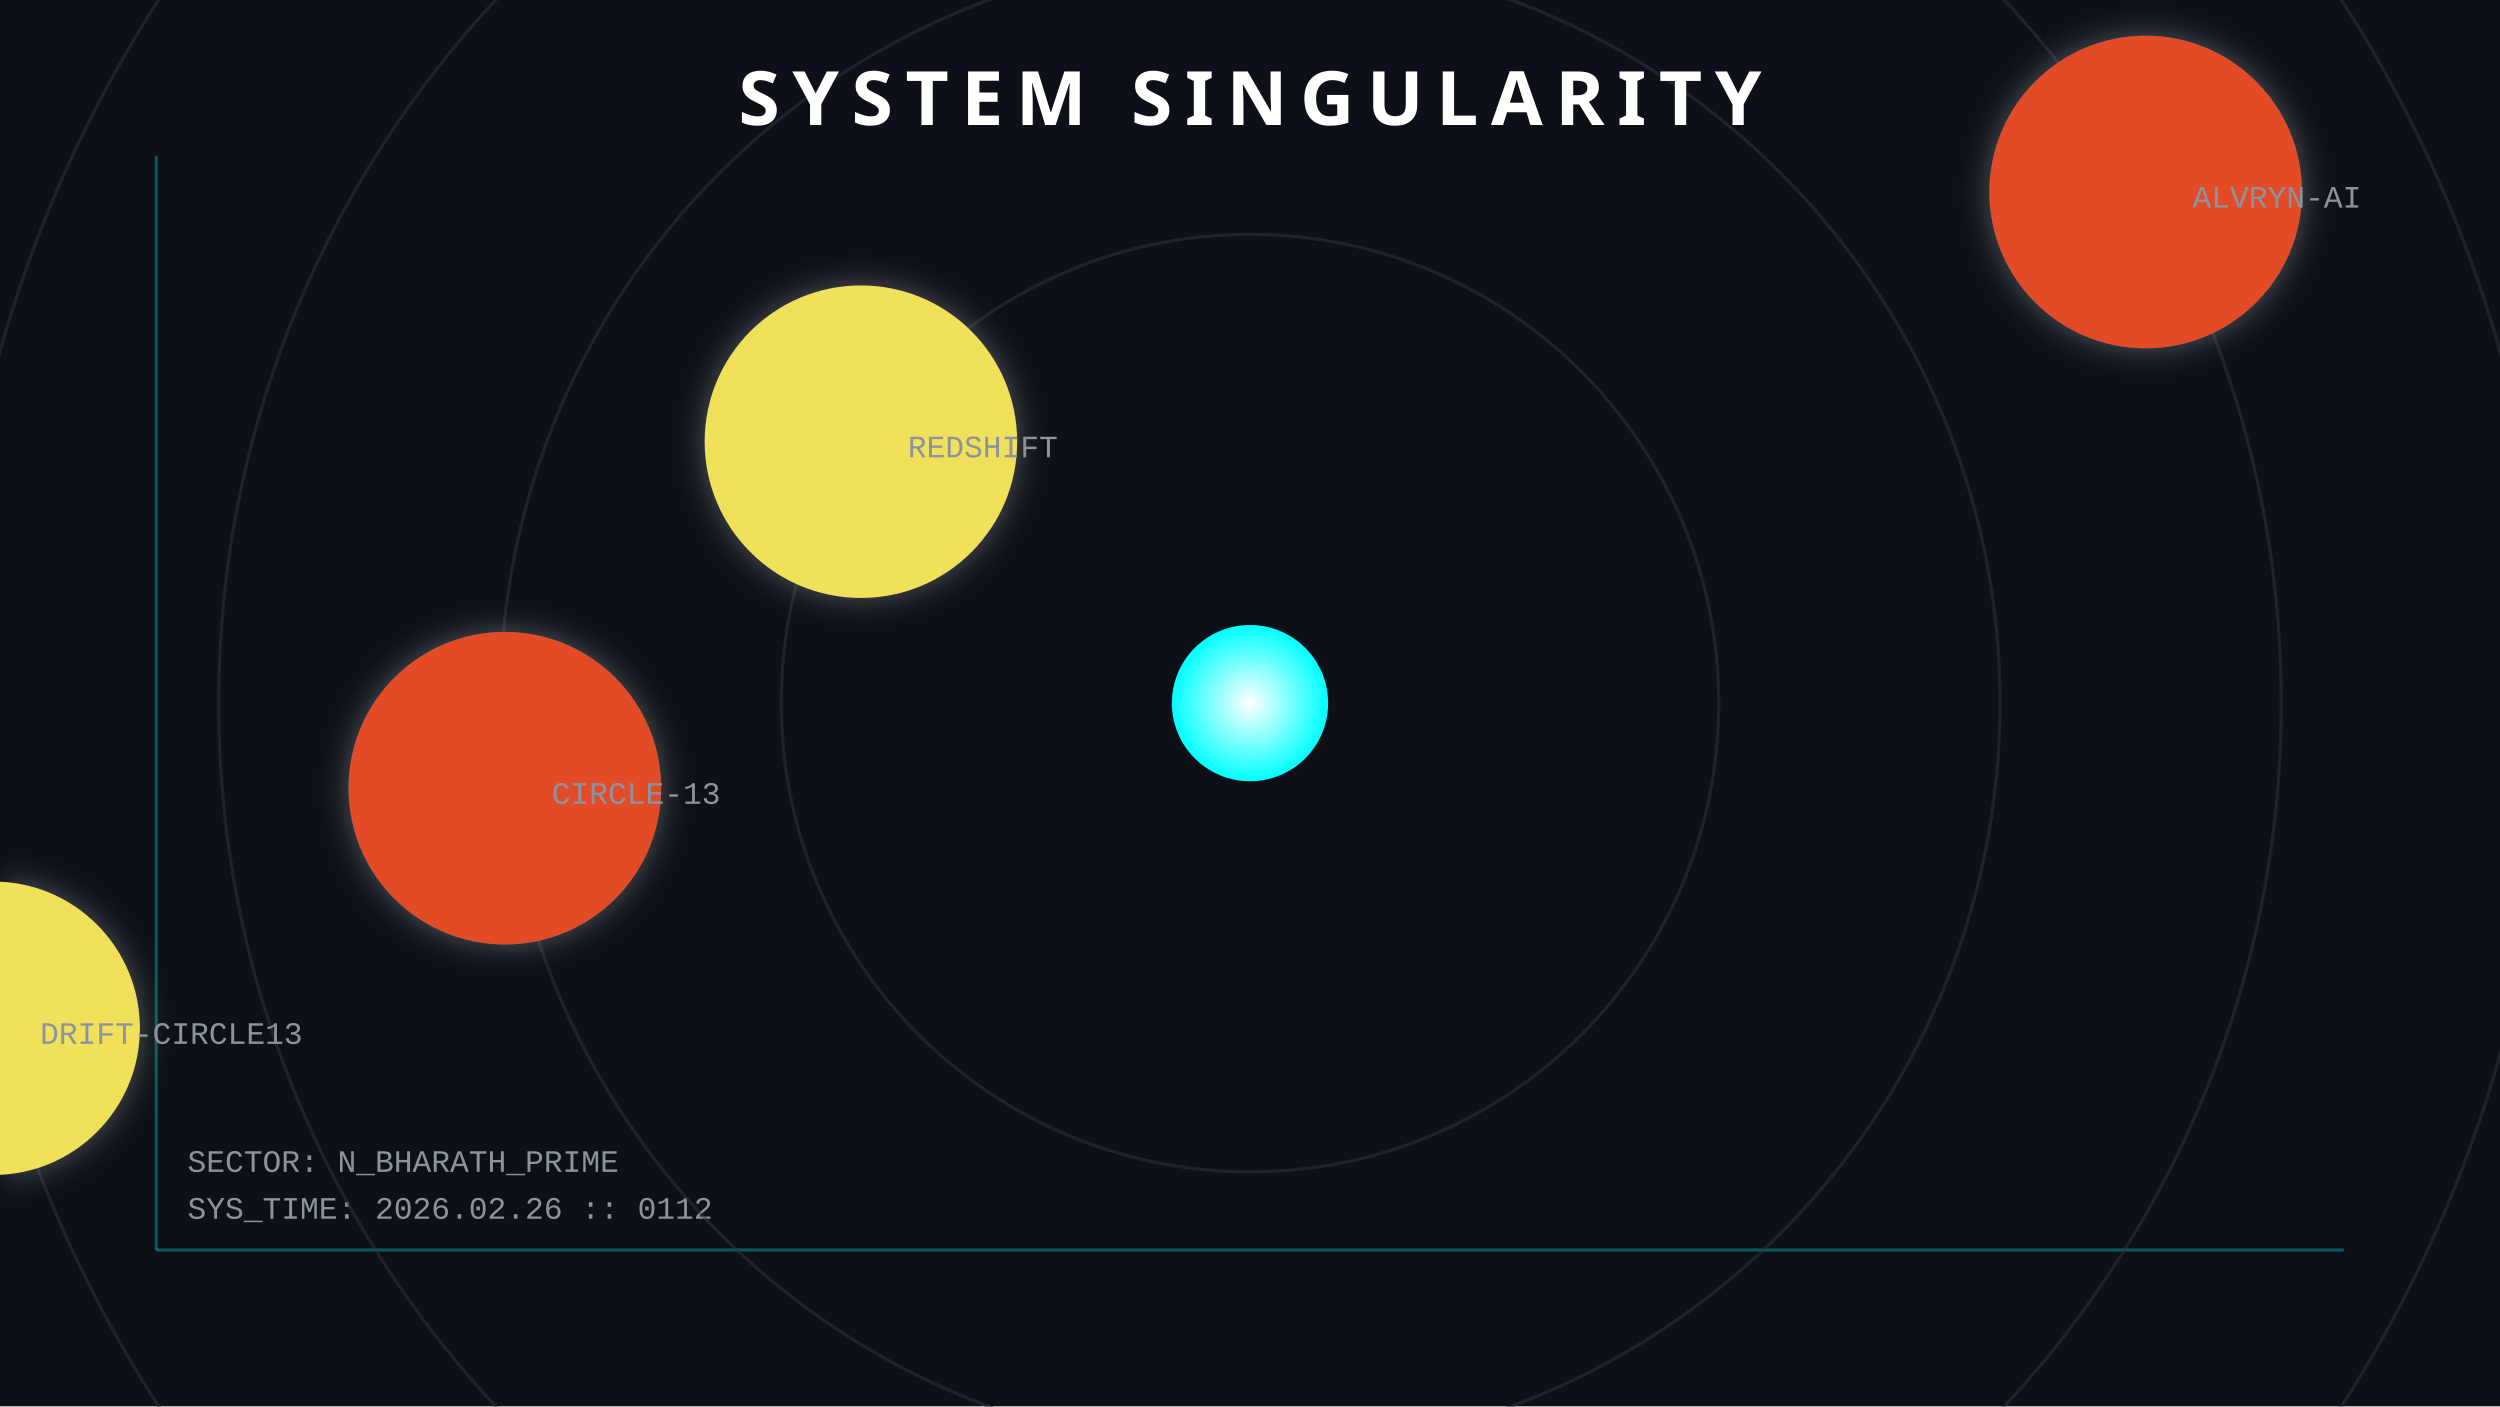
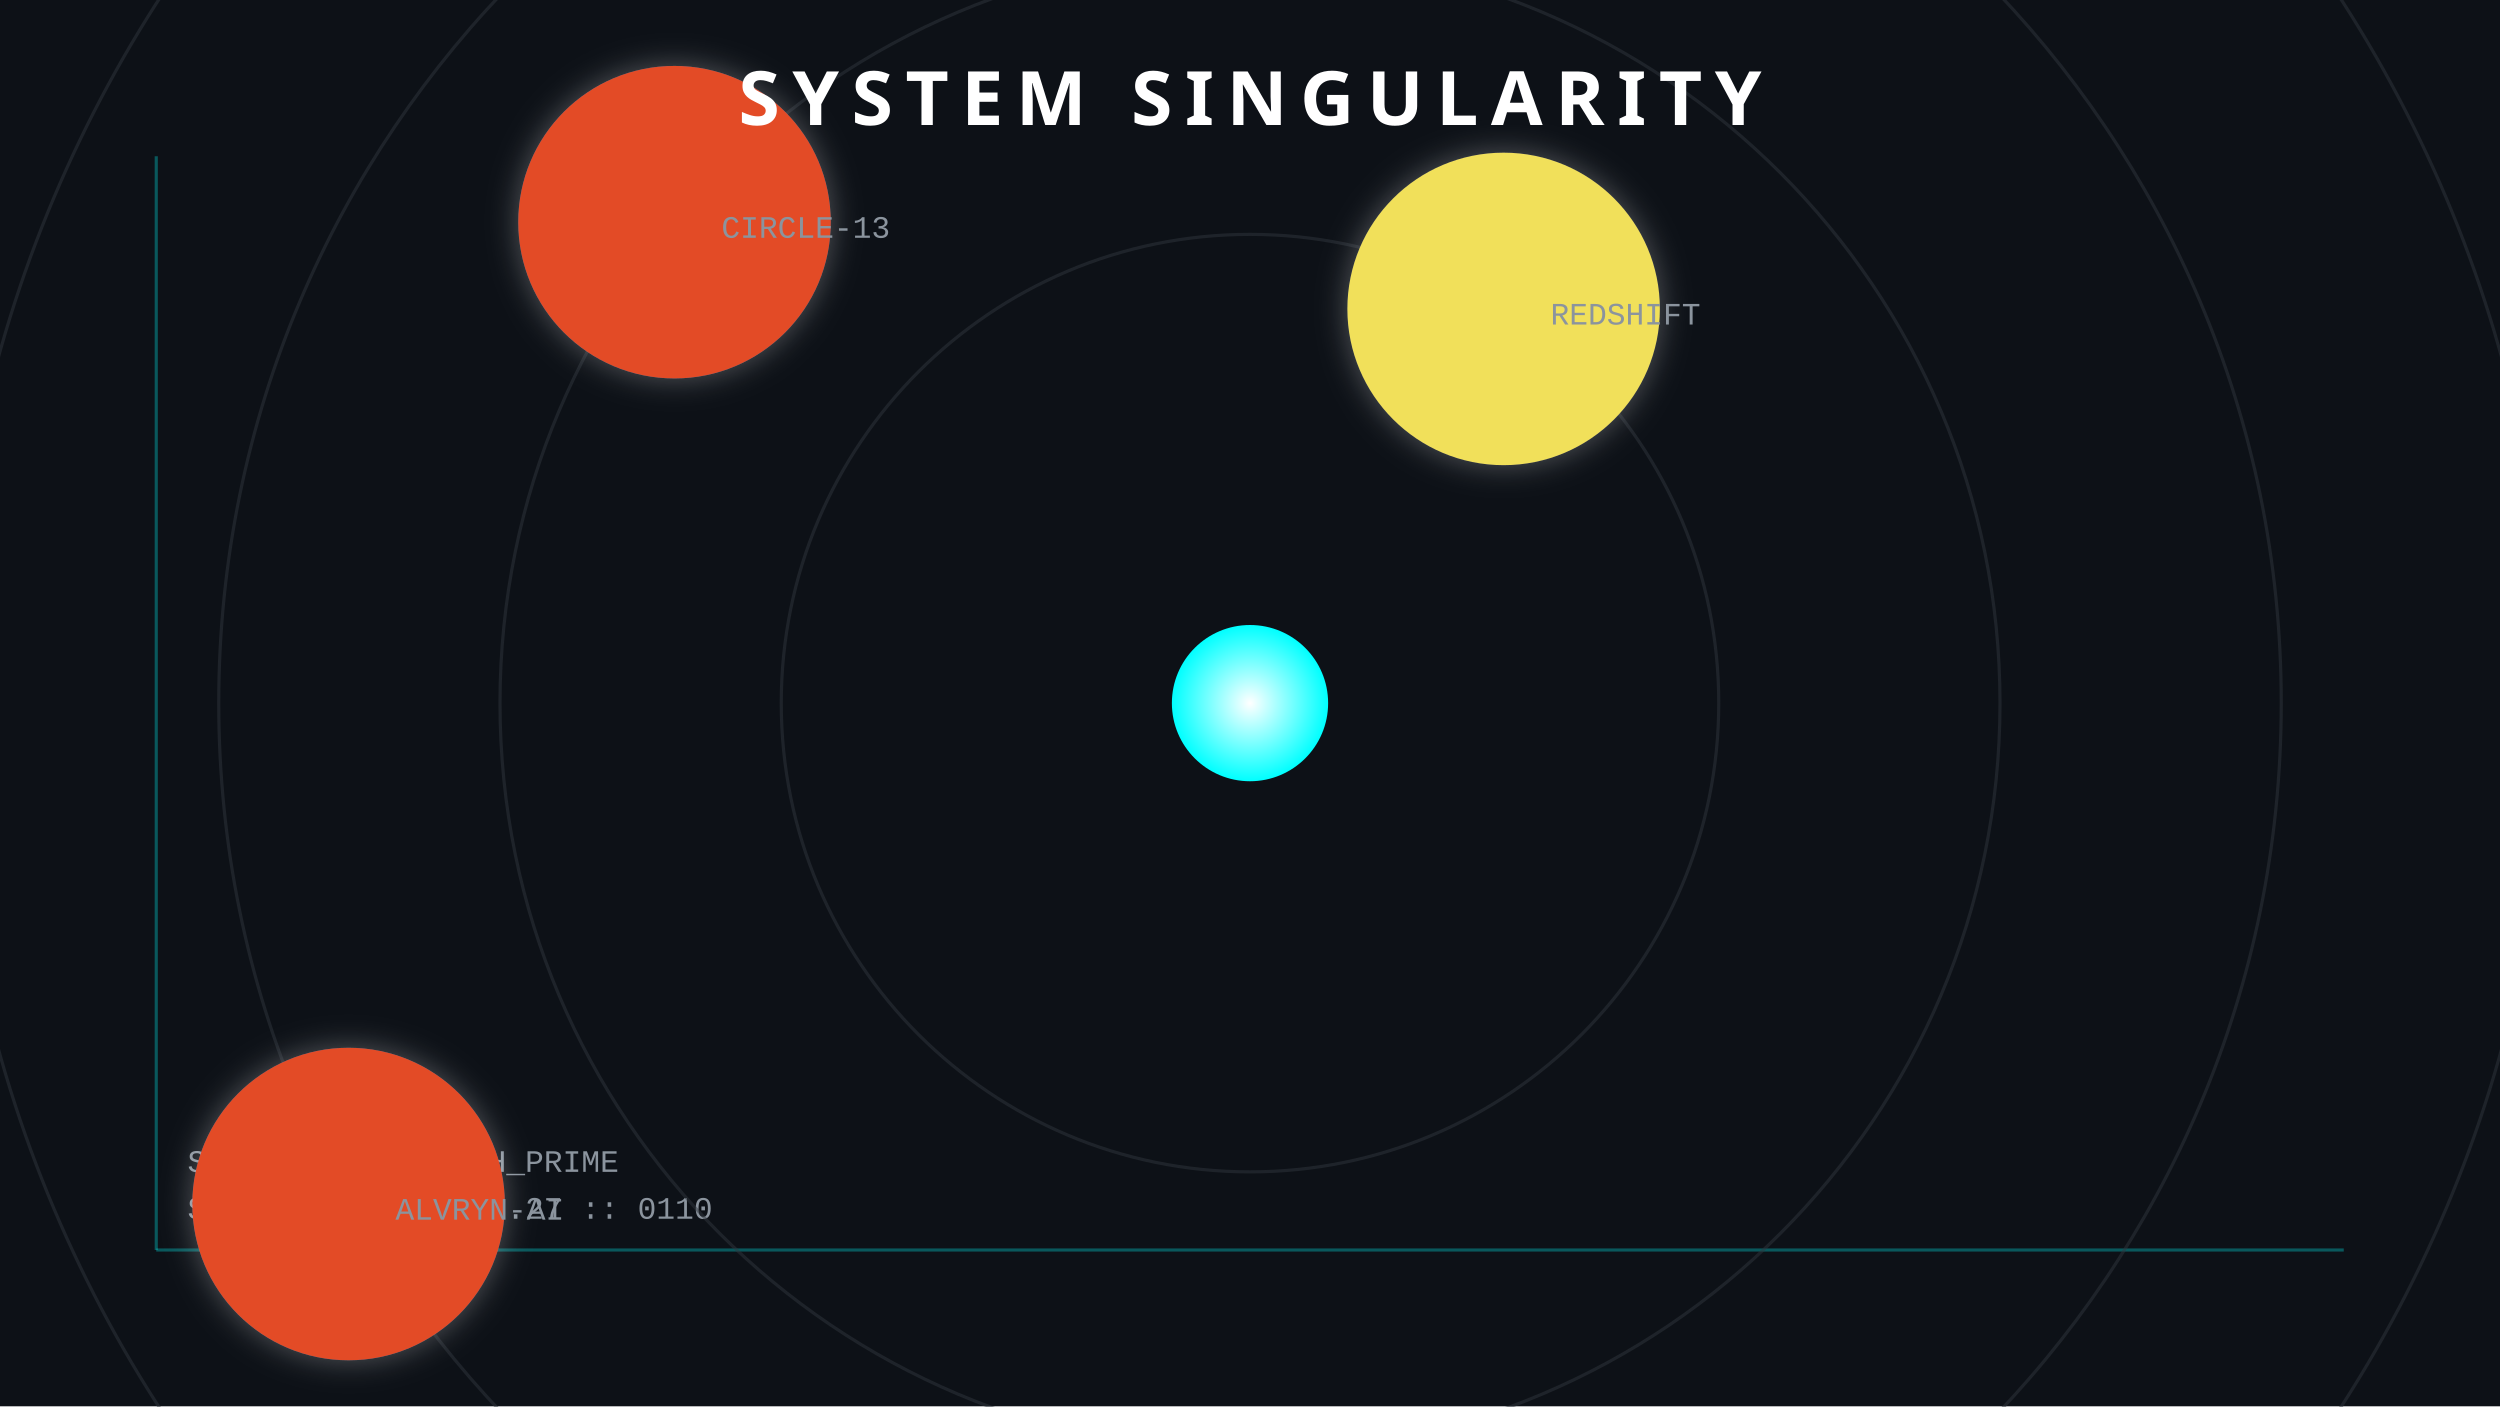
<svg xmlns="http://www.w3.org/2000/svg" width="800" height="450">
  <style>
        .orbit { fill: none; stroke: #30363d; stroke-width: 1; opacity: 0.5; }
        .planet { filter: drop-shadow(0 0 5px rgba(255,255,255,0.3)); }
        .text { font-family: 'Courier New', monospace; fill: #8b949e; font-size: 10px; }
        .title { font-family: sans-serif; fill: white; font-weight: bold; font-size: 24px; letter-spacing: 4px; }
        .hud-line { stroke: #00ffff; stroke-width: 1; opacity: 0.3; }
        
        /* ANIMATIONS */
        @keyframes pulse { 0% { r: 25; opacity: 0.8; } 50% { r: 30; opacity: 0.4; } 100% { r: 25; opacity: 0.8; } }
        .sun { animation: pulse 4s infinite; }
    </style>
  <rect width="100%" height="100%" fill="#0d1117" />
  <line x1="50" y1="50" x2="50" y2="400" class="hud-line" />
  <line x1="50" y1="400" x2="750" y2="400" class="hud-line" />
-   <text x="60" y="390" class="text">SYS_TIME: 2026.02.26 :: 0112</text>
+   <text x="60" y="390" class="text">SYS_TIME: 2026.02.27 :: 0110</text>
  <text x="60" y="375" class="text">SECTOR: N_BHARATH_PRIME</text>
  <circle cx="400" cy="225" r="25" fill="url(#grad1)" class="sun" />
  <defs>
    <radialGradient id="grad1" cx="50%" cy="50%" r="50%" fx="50%" fy="50%">
      <stop offset="0%" style="stop-color:white;stop-opacity:1" />
      <stop offset="100%" style="stop-color:#00ffff;stop-opacity:1" />
    </radialGradient>
  </defs>
  <circle cx="400" cy="225" r="150.0" class="orbit" />
-   <circle cx="275.493" cy="141.346" r="50" fill="#f1e05a" class="planet" />
-   <text x="290.493" y="146.346" class="text" fill="white">REDSHIFT</text>
+   <circle cx="481.159" cy="98.852" r="50" fill="#f1e05a" class="planet" />
+   <text x="496.159" y="103.852" class="text" fill="white">REDSHIFT</text>
  <circle cx="400" cy="225" r="240.0" class="orbit" />
-   <circle cx="161.549" cy="252.222" r="50" fill="#e34c26" class="planet" />
-   <text x="176.549" y="257.222" class="text" fill="white">CIRCLE-13</text>
+   <circle cx="215.843" cy="71.096" r="50" fill="#e34c26" class="planet" />
+   <text x="230.843" y="76.096" class="text" fill="white">CIRCLE-13</text>
  <circle cx="400" cy="225" r="330.0" class="orbit" />
-   <circle cx="686.617" cy="61.443" r="50" fill="#e34c26" class="planet" />
-   <text x="701.617" y="66.443" class="text" fill="white">ALVRYN-AI</text>
+   <circle cx="111.543" cy="385.288" r="50" fill="#e34c26" class="planet" />
+   <text x="126.543" y="390.288" class="text" fill="white">ALVRYN-AI</text>
  <circle cx="400" cy="225" r="415.422" class="orbit" />
-   <circle cx="-2.182" cy="329.042" r="46.948" fill="#f1e05a" class="planet" />
-   <text x="12.818" y="334.042" class="text" fill="white">DRIFT-CIRCLE13</text>
+   <circle cx="149.958" cy="-106.745" r="46.948" fill="#f1e05a" class="planet" />
+   <text x="164.958" y="-101.745" class="text" fill="white">DRIFT-CIRCLE13</text>
  <circle cx="400" cy="225" r="461.81" class="orbit" />
-   <circle cx="232.626" cy="655.411" r="20.925" fill="#2b7489" class="planet" />
-   <text x="247.626" y="660.411" class="text" fill="white">DSATM-EXAM-SYSTEM-</text>
-   <circle cx="400" cy="225" r="504.827" class="orbit" />
-   <circle cx="787.275" cy="548.833" r="18.678" fill="#8b949e" class="planet" />
-   <text x="802.275" y="553.833" class="text" fill="white">NBHARATH1306</text>
-   <circle cx="400" cy="225" r="547.059" class="orbit" />
-   <circle cx="438.132" cy="770.728" r="18.155" fill="#e34c26" class="planet" />
-   <text x="453.132" y="775.728" class="text" fill="white">WEBSITE-EQUDATOR-TRADING-PLATFORM</text>
-   <circle cx="400" cy="225" r="577.891" class="orbit" />
-   <circle cx="604.288" cy="-315.578" r="10.555" fill="#8b949e" class="planet" />
-   <text x="619.288" y="-310.578" class="text" fill="white">FLASK</text>
-   <circle cx="400" cy="225" r="608.164" class="orbit" />
-   <circle cx="369.805" cy="832.414" r="10.182" fill="#8b949e" class="planet" />
-   <text x="384.805" y="837.414" class="text" fill="white">HCF-INTERNSHIP</text>
-   <circle cx="400" cy="225" r="637.034" class="orbit" />
-   <circle cx="438.452" cy="860.872" r="9.246" fill="#8b949e" class="planet" />
+   <circle cx="434.157" cy="685.545" r="20.925" fill="#2b7489" class="planet" />
+   <text x="449.157" y="690.545" class="text" fill="white">DSATM-EXAM-SYSTEM-</text>
+   <circle cx="400" cy="225" r="504.829" class="orbit" />
+   <circle cx="883.026" cy="371.761" r="18.68" fill="#8b949e" class="planet" />
+   <text x="898.026" y="376.761" class="text" fill="white">NBHARATH1306</text>
+   <circle cx="400" cy="225" r="547.062" class="orbit" />
+   <circle cx="45.19" cy="641.397" r="18.155" fill="#e34c26" class="planet" />
+   <text x="60.19" y="646.397" class="text" fill="white">WEBSITE-EQUDATOR-TRADING-PLATFORM</text>
+   <circle cx="400" cy="225" r="577.894" class="orbit" />
+   <circle cx="307.744" cy="795.483" r="10.555" fill="#8b949e" class="planet" />
+   <text x="322.744" y="800.483" class="text" fill="white">FLASK</text>
+   <circle cx="400" cy="225" r="608.168" class="orbit" />
+   <circle cx="-8.598" cy="-225.461" r="10.182" fill="#8b949e" class="planet" />
+   <text x="6.402" y="-220.461" class="text" fill="white">HCF-INTERNSHIP</text>
+   <circle cx="400" cy="225" r="637.037" class="orbit" />
+   <circle cx="835.108" cy="-240.291" r="9.246" fill="#8b949e" class="planet" />
  <text x="400" y="40" text-anchor="middle" class="title">SYSTEM SINGULARITY</text>
</svg>
